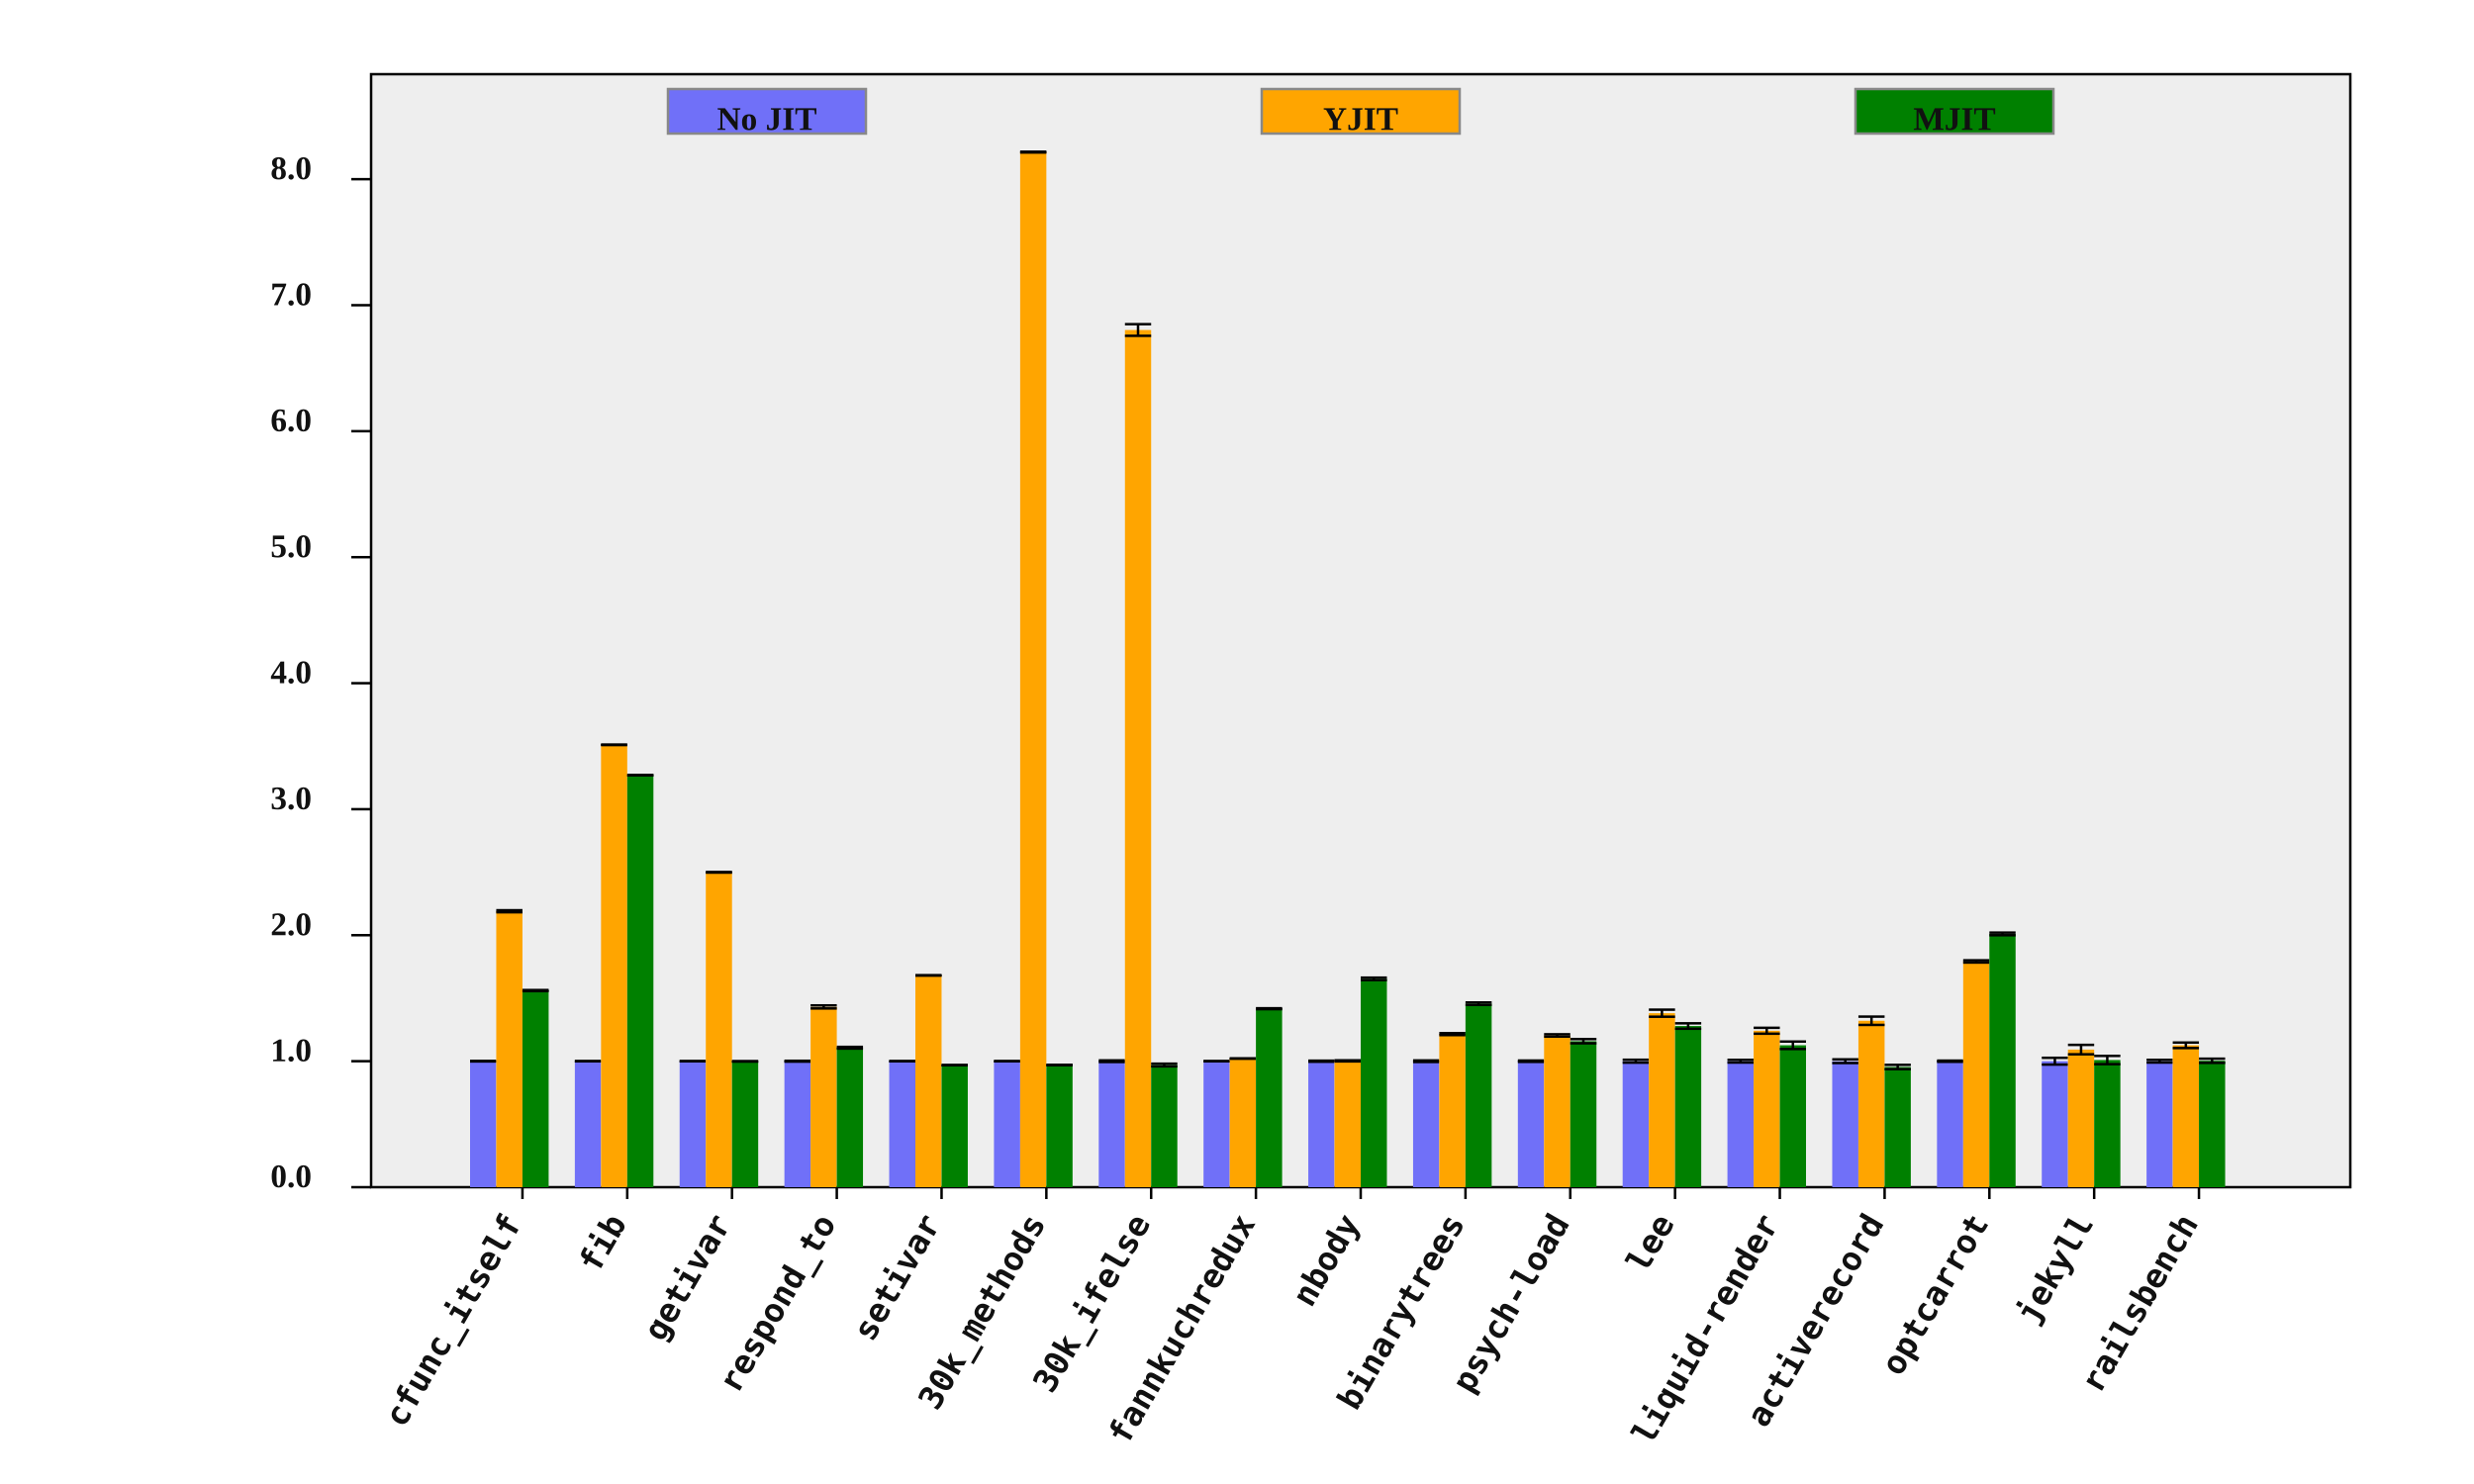
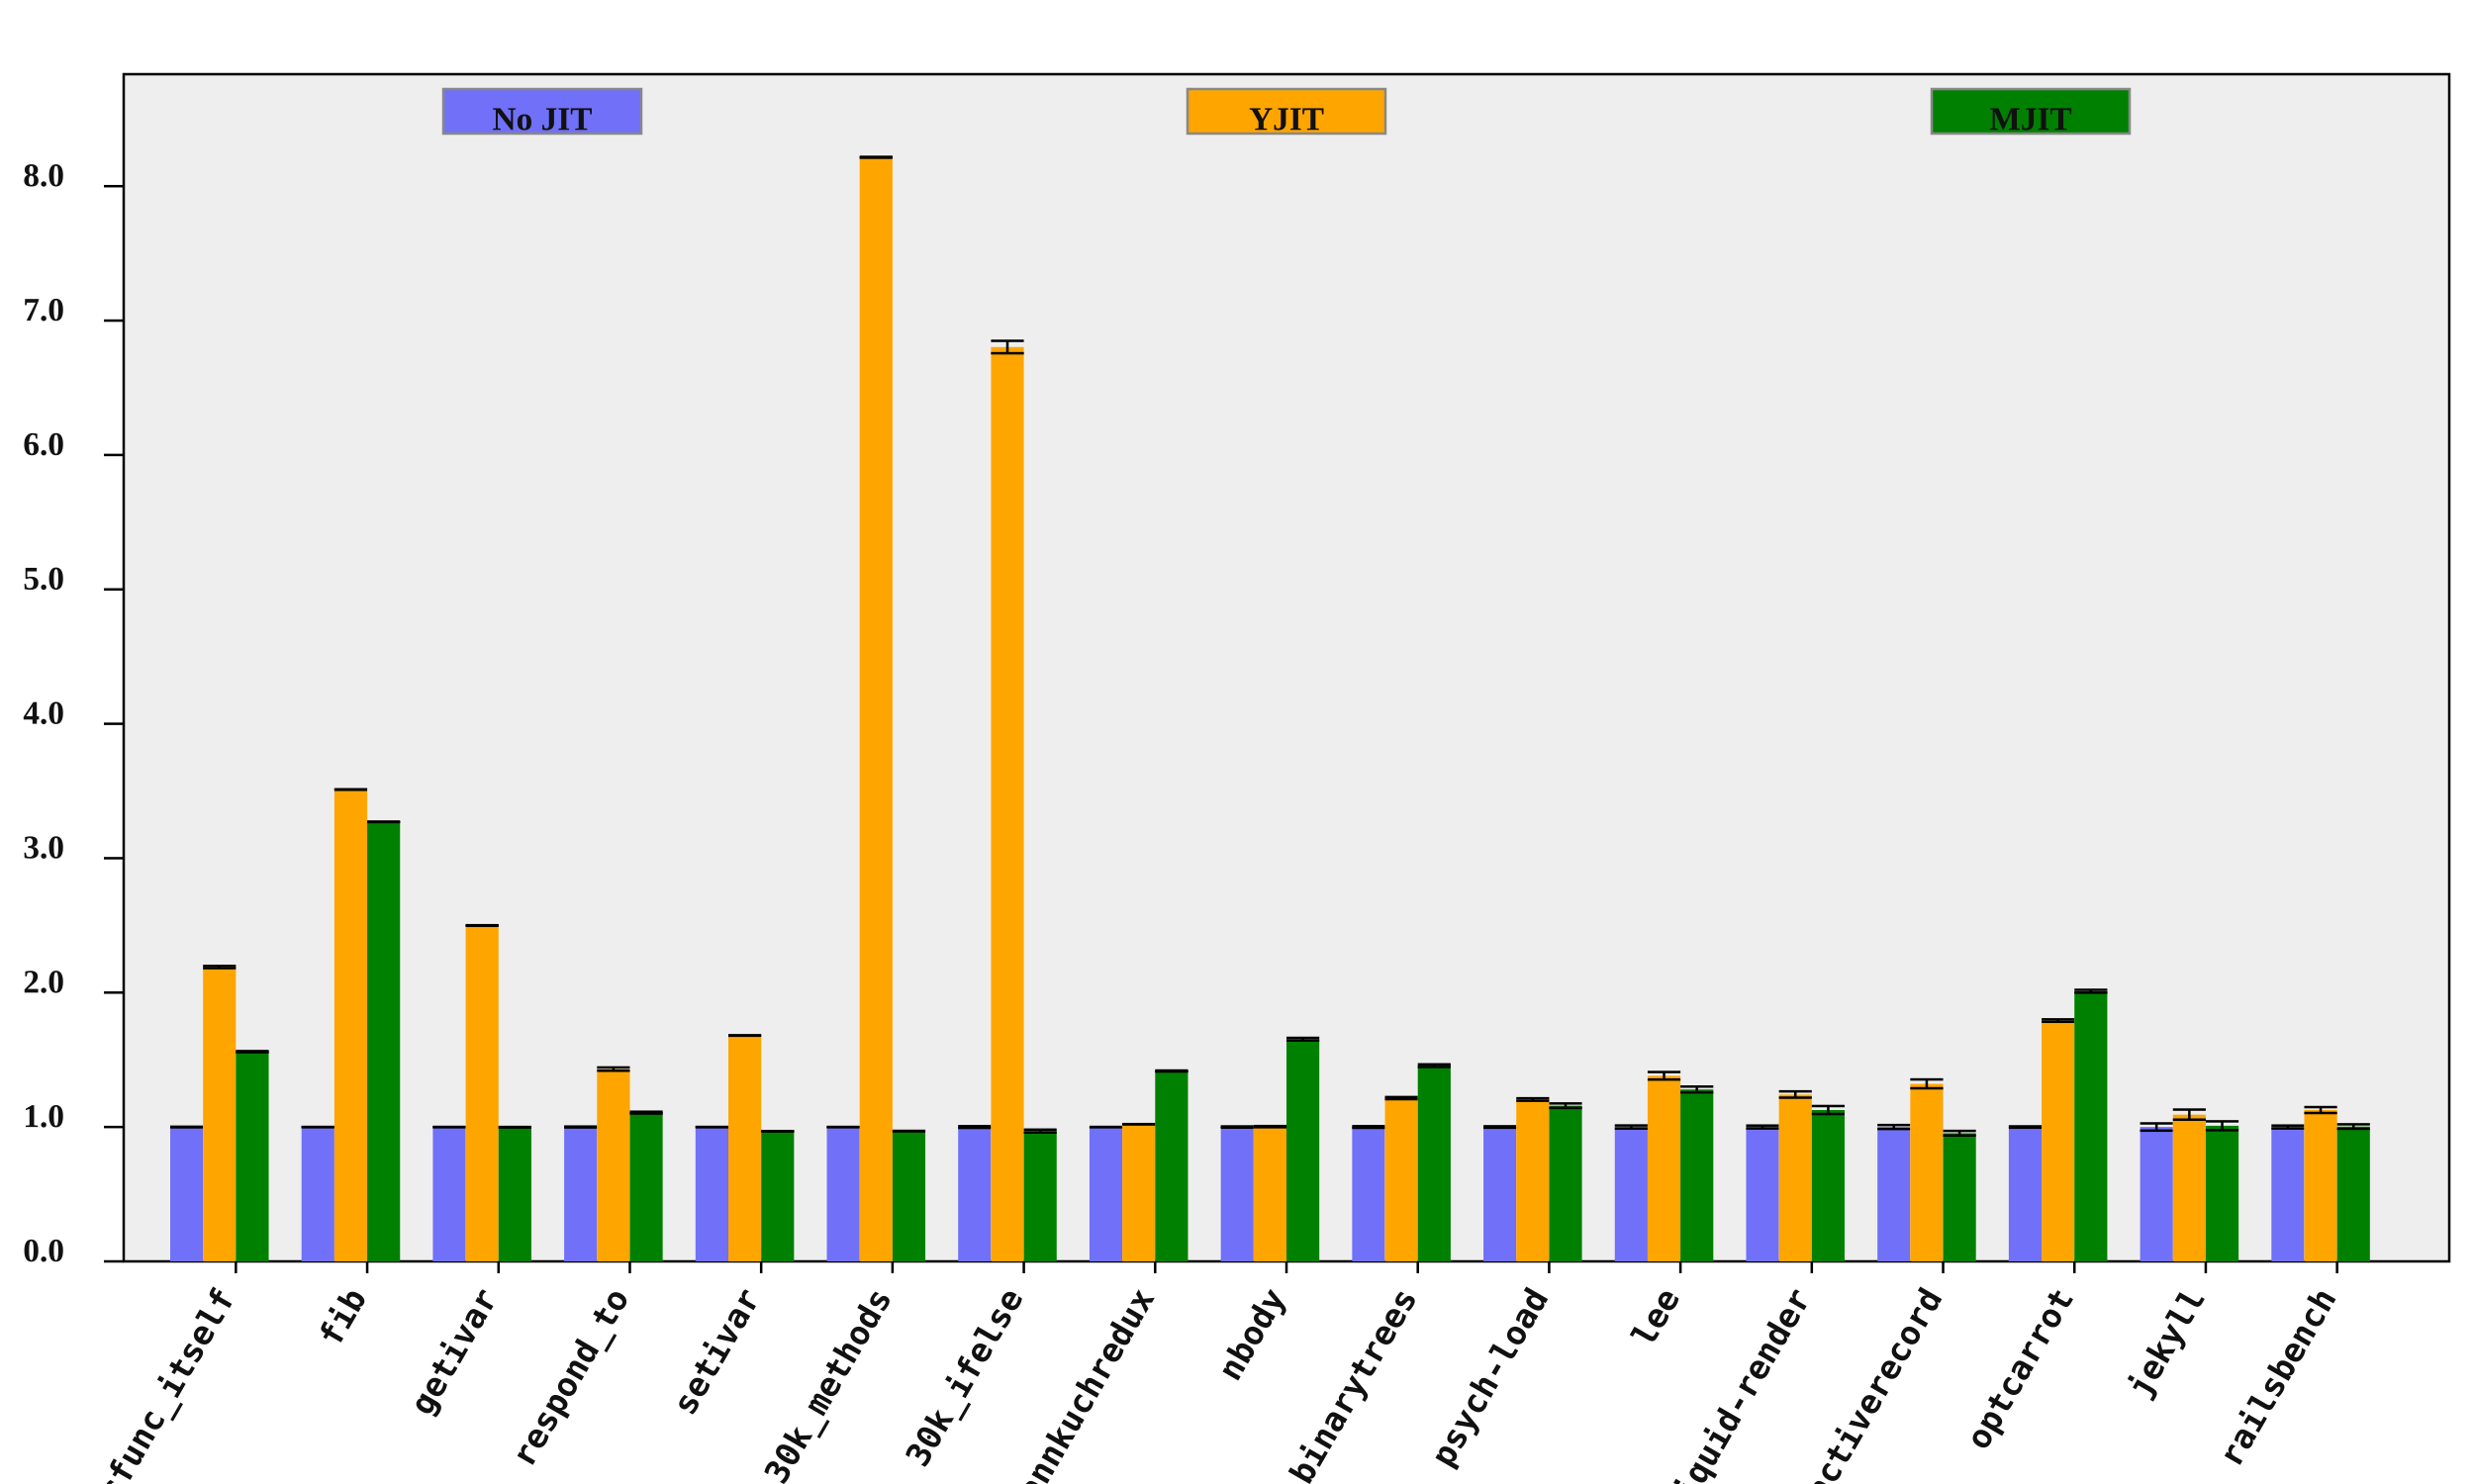
<svg xmlns="http://www.w3.org/2000/svg" viewBox="0 0 1000 600" width="100%" height="100%">
-   <rect x="150.0" y="30.0" width="800" height="450.0" stroke="#000" fill="#EEE" />
-   <line x1="142.0" y1="480.0" x2="150.0" y2="480.0" stroke="#000" />
-   <text x="126.0" y="480.0" text-anchor="end" font-weight="bold" font-size="small" fill="#111">
+   <rect x="50.0" y="30.0" width="940.0" height="480" stroke="#000" fill="#EEE" />
+   <line x1="42.0" y1="510" x2="50.0" y2="510" stroke="#000" />
+   <text x="26" y="510" text-anchor="end" font-weight="bold" font-size="small" fill="#111">
0.0
</text>
-   <line x1="142.0" y1="429.056" x2="150.0" y2="429.056" stroke="#000" />
-   <text x="126.0" y="429.056" text-anchor="end" font-weight="bold" font-size="small" fill="#111">
+   <line x1="42.0" y1="455.66" x2="50.0" y2="455.66" stroke="#000" />
+   <text x="26" y="455.66" text-anchor="end" font-weight="bold" font-size="small" fill="#111">
1.0
</text>
-   <line x1="142.0" y1="378.112" x2="150.0" y2="378.112" stroke="#000" />
-   <text x="126.0" y="378.112" text-anchor="end" font-weight="bold" font-size="small" fill="#111">
+   <line x1="42.0" y1="401.319" x2="50.0" y2="401.319" stroke="#000" />
+   <text x="26" y="401.319" text-anchor="end" font-weight="bold" font-size="small" fill="#111">
2.0
</text>
-   <line x1="142.0" y1="327.168" x2="150.0" y2="327.168" stroke="#000" />
-   <text x="126.0" y="327.168" text-anchor="end" font-weight="bold" font-size="small" fill="#111">
+   <line x1="42.0" y1="346.979" x2="50.0" y2="346.979" stroke="#000" />
+   <text x="26" y="346.979" text-anchor="end" font-weight="bold" font-size="small" fill="#111">
3.0
</text>
-   <line x1="142.0" y1="276.224" x2="150.0" y2="276.224" stroke="#000" />
-   <text x="126.0" y="276.224" text-anchor="end" font-weight="bold" font-size="small" fill="#111">
+   <line x1="42.0" y1="292.639" x2="50.0" y2="292.639" stroke="#000" />
+   <text x="26" y="292.639" text-anchor="end" font-weight="bold" font-size="small" fill="#111">
4.0
</text>
-   <line x1="142.0" y1="225.28" x2="150.0" y2="225.28" stroke="#000" />
-   <text x="126.0" y="225.28" text-anchor="end" font-weight="bold" font-size="small" fill="#111">
+   <line x1="42.0" y1="238.298" x2="50.0" y2="238.298" stroke="#000" />
+   <text x="26" y="238.298" text-anchor="end" font-weight="bold" font-size="small" fill="#111">
5.0
</text>
-   <line x1="142.0" y1="174.336" x2="150.0" y2="174.336" stroke="#000" />
-   <text x="126.0" y="174.336" text-anchor="end" font-weight="bold" font-size="small" fill="#111">
+   <line x1="42.0" y1="183.958" x2="50.0" y2="183.958" stroke="#000" />
+   <text x="26" y="183.958" text-anchor="end" font-weight="bold" font-size="small" fill="#111">
6.0
</text>
-   <line x1="142.0" y1="123.392" x2="150.0" y2="123.392" stroke="#000" />
-   <text x="126.0" y="123.392" text-anchor="end" font-weight="bold" font-size="small" fill="#111">
+   <line x1="42.0" y1="129.618" x2="50.0" y2="129.618" stroke="#000" />
+   <text x="26" y="129.618" text-anchor="end" font-weight="bold" font-size="small" fill="#111">
7.0
</text>
-   <line x1="142.0" y1="72.448" x2="150.0" y2="72.448" stroke="#000" />
-   <text x="126.0" y="72.448" text-anchor="end" font-weight="bold" font-size="small" fill="#111">
+   <line x1="42.0" y1="75.278" x2="50.0" y2="75.278" stroke="#000" />
+   <text x="26" y="75.278" text-anchor="end" font-weight="bold" font-size="small" fill="#111">
8.0
</text>
-   <rect x="270.0" y="36" width="80.0" height="18.0" fill="#7070f8" stroke="#888" />
-   <text x="310.0" y="52.5" font-size="small" text-anchor="middle" font-weight="bold" fill="#111">
+   <rect x="179.2" y="36" width="80.0" height="18.0" fill="#7070f8" stroke="#888" />
+   <text x="219.2" y="52.5" font-size="small" text-anchor="middle" font-weight="bold" fill="#111">
No JIT
</text>
-   <rect x="510.0" y="36" width="80.0" height="18.0" fill="orange" stroke="#888" />
-   <text x="550.0" y="52.5" font-size="small" text-anchor="middle" font-weight="bold" fill="#111">
+   <rect x="480" y="36" width="80.0" height="18.0" fill="orange" stroke="#888" />
+   <text x="520" y="52.5" font-size="small" text-anchor="middle" font-weight="bold" fill="#111">
YJIT
</text>
-   <rect x="750.0" y="36" width="80.0" height="18.0" fill="green" stroke="#888" />
-   <text x="790.0" y="52.5" font-size="small" text-anchor="middle" font-weight="bold" fill="#111">
+   <rect x="780.8" y="36" width="80.0" height="18.0" fill="green" stroke="#888" />
+   <text x="820.8" y="52.5" font-size="small" text-anchor="middle" font-weight="bold" fill="#111">
MJIT
</text>
-   <rect x="190.0" y="429.056" width="10.588" height="50.944" fill="#7070f8" />
-   <line x1="190.0" y1="428.952" x2="200.588" y2="428.952" stroke="#000" />
-   <line x1="190.0" y1="429.16" x2="200.588" y2="429.16" stroke="#000" />
-   <line x1="195.294" y1="428.952" x2="195.294" y2="429.16" stroke="#000" />
-   <rect x="200.588" y="368.43" width="10.588" height="111.57" fill="orange" />
-   <line x1="200.588" y1="368.015" x2="211.176" y2="368.015" stroke="#000" />
-   <line x1="200.588" y1="368.844" x2="211.176" y2="368.844" stroke="#000" />
-   <line x1="205.882" y1="368.015" x2="205.882" y2="368.844" stroke="#000" />
-   <rect x="211.176" y="400.502" width="10.588" height="79.498" fill="green" />
-   <line x1="211.176" y1="400.28" x2="221.765" y2="400.28" stroke="#000" />
-   <line x1="211.176" y1="400.724" x2="221.765" y2="400.724" stroke="#000" />
-   <line x1="216.471" y1="400.28" x2="216.471" y2="400.724" stroke="#000" />
-   <line x1="211.176" y1="480.0" x2="211.176" y2="484.8" stroke="#000" />
-   <text x="211.176" y="494.4" fill="#111" font-size="small" font-family="monospace" font-weight="bold" text-anchor="end" transform="rotate(-60, 211.1765, 494.4)">
+   <rect x="68.8" y="455.66" width="13.271" height="54.34" fill="#7070f8" />
+   <line x1="68.8" y1="455.549" x2="82.071" y2="455.549" stroke="#000" />
+   <line x1="68.8" y1="455.77" x2="82.071" y2="455.77" stroke="#000" />
+   <line x1="75.435" y1="455.549" x2="75.435" y2="455.77" stroke="#000" />
+   <rect x="82.071" y="390.992" width="13.271" height="119.008" fill="orange" />
+   <line x1="82.071" y1="390.55" x2="95.341" y2="390.55" stroke="#000" />
+   <line x1="82.071" y1="391.433" x2="95.341" y2="391.433" stroke="#000" />
+   <line x1="88.706" y1="390.55" x2="88.706" y2="391.433" stroke="#000" />
+   <rect x="95.341" y="425.202" width="13.271" height="84.798" fill="green" />
+   <line x1="95.341" y1="424.965" x2="108.612" y2="424.965" stroke="#000" />
+   <line x1="95.341" y1="425.439" x2="108.612" y2="425.439" stroke="#000" />
+   <line x1="101.976" y1="424.965" x2="101.976" y2="425.439" stroke="#000" />
+   <line x1="95.341" y1="510.0" x2="95.341" y2="514.8" stroke="#000" />
+   <text x="95.341" y="524.4" fill="#111" font-size="small" font-family="monospace" font-weight="bold" text-anchor="end" transform="rotate(-60, 95.34118, 524.4)">
cfunc_itself
</text>
-   <rect x="232.353" y="429.056" width="10.588" height="50.944" fill="#7070f8" />
-   <line x1="232.353" y1="429.034" x2="242.941" y2="429.034" stroke="#000" />
-   <line x1="232.353" y1="429.078" x2="242.941" y2="429.078" stroke="#000" />
-   <line x1="237.647" y1="429.034" x2="237.647" y2="429.078" stroke="#000" />
-   <rect x="242.941" y="301.144" width="10.588" height="178.856" fill="orange" />
-   <line x1="242.941" y1="301.051" x2="253.529" y2="301.051" stroke="#000" />
-   <line x1="242.941" y1="301.237" x2="253.529" y2="301.237" stroke="#000" />
-   <line x1="248.235" y1="301.051" x2="248.235" y2="301.237" stroke="#000" />
-   <rect x="253.529" y="313.394" width="10.588" height="166.606" fill="green" />
-   <line x1="253.529" y1="313.311" x2="264.118" y2="313.311" stroke="#000" />
-   <line x1="253.529" y1="313.476" x2="264.118" y2="313.476" stroke="#000" />
-   <line x1="258.824" y1="313.311" x2="258.824" y2="313.476" stroke="#000" />
-   <line x1="253.529" y1="480.0" x2="253.529" y2="484.8" stroke="#000" />
-   <text x="253.529" y="494.4" fill="#111" font-size="small" font-family="monospace" font-weight="bold" text-anchor="end" transform="rotate(-60, 253.5294, 494.4)">
+   <rect x="121.882" y="455.66" width="13.271" height="54.34" fill="#7070f8" />
+   <line x1="121.882" y1="455.636" x2="135.153" y2="455.636" stroke="#000" />
+   <line x1="121.882" y1="455.683" x2="135.153" y2="455.683" stroke="#000" />
+   <line x1="128.518" y1="455.636" x2="128.518" y2="455.683" stroke="#000" />
+   <rect x="135.153" y="319.22" width="13.271" height="190.78" fill="orange" />
+   <line x1="135.153" y1="319.121" x2="148.424" y2="319.121" stroke="#000" />
+   <line x1="135.153" y1="319.319" x2="148.424" y2="319.319" stroke="#000" />
+   <line x1="141.788" y1="319.121" x2="141.788" y2="319.319" stroke="#000" />
+   <rect x="148.424" y="332.286" width="13.271" height="177.714" fill="green" />
+   <line x1="148.424" y1="332.199" x2="161.694" y2="332.199" stroke="#000" />
+   <line x1="148.424" y1="332.374" x2="161.694" y2="332.374" stroke="#000" />
+   <line x1="155.059" y1="332.199" x2="155.059" y2="332.374" stroke="#000" />
+   <line x1="148.424" y1="510.0" x2="148.424" y2="514.8" stroke="#000" />
+   <text x="148.424" y="524.4" fill="#111" font-size="small" font-family="monospace" font-weight="bold" text-anchor="end" transform="rotate(-60, 148.4235, 524.4)">
fib
</text>
-   <rect x="274.706" y="429.056" width="10.588" height="50.944" fill="#7070f8" />
-   <line x1="274.706" y1="429.023" x2="285.294" y2="429.023" stroke="#000" />
-   <line x1="274.706" y1="429.089" x2="285.294" y2="429.089" stroke="#000" />
-   <line x1="280.0" y1="429.023" x2="280.0" y2="429.089" stroke="#000" />
-   <rect x="285.294" y="352.687" width="10.588" height="127.313" fill="orange" />
-   <line x1="285.294" y1="352.572" x2="295.882" y2="352.572" stroke="#000" />
-   <line x1="285.294" y1="352.802" x2="295.882" y2="352.802" stroke="#000" />
-   <line x1="290.588" y1="352.572" x2="290.588" y2="352.802" stroke="#000" />
-   <rect x="295.882" y="429.125" width="10.588" height="50.875" fill="green" />
-   <line x1="295.882" y1="429.041" x2="306.471" y2="429.041" stroke="#000" />
-   <line x1="295.882" y1="429.208" x2="306.471" y2="429.208" stroke="#000" />
-   <line x1="301.176" y1="429.041" x2="301.176" y2="429.208" stroke="#000" />
-   <line x1="295.882" y1="480.0" x2="295.882" y2="484.8" stroke="#000" />
-   <text x="295.882" y="494.4" fill="#111" font-size="small" font-family="monospace" font-weight="bold" text-anchor="end" transform="rotate(-60, 295.8824, 494.4)">
+   <rect x="174.965" y="455.66" width="13.271" height="54.34" fill="#7070f8" />
+   <line x1="174.965" y1="455.624" x2="188.235" y2="455.624" stroke="#000" />
+   <line x1="174.965" y1="455.695" x2="188.235" y2="455.695" stroke="#000" />
+   <line x1="181.6" y1="455.624" x2="181.6" y2="455.695" stroke="#000" />
+   <rect x="188.235" y="374.2" width="13.271" height="135.8" fill="orange" />
+   <line x1="188.235" y1="374.077" x2="201.506" y2="374.077" stroke="#000" />
+   <line x1="188.235" y1="374.322" x2="201.506" y2="374.322" stroke="#000" />
+   <line x1="194.871" y1="374.077" x2="194.871" y2="374.322" stroke="#000" />
+   <rect x="201.506" y="455.733" width="13.271" height="54.267" fill="green" />
+   <line x1="201.506" y1="455.644" x2="214.776" y2="455.644" stroke="#000" />
+   <line x1="201.506" y1="455.822" x2="214.776" y2="455.822" stroke="#000" />
+   <line x1="208.141" y1="455.644" x2="208.141" y2="455.822" stroke="#000" />
+   <line x1="201.506" y1="510.0" x2="201.506" y2="514.8" stroke="#000" />
+   <text x="201.506" y="524.4" fill="#111" font-size="small" font-family="monospace" font-weight="bold" text-anchor="end" transform="rotate(-60, 201.5059, 524.4)">
getivar
</text>
-   <rect x="317.059" y="429.056" width="10.588" height="50.944" fill="#7070f8" />
-   <line x1="317.059" y1="428.885" x2="327.647" y2="428.885" stroke="#000" />
-   <line x1="317.059" y1="429.227" x2="327.647" y2="429.227" stroke="#000" />
-   <line x1="322.353" y1="428.885" x2="322.353" y2="429.227" stroke="#000" />
-   <rect x="327.647" y="407.107" width="10.588" height="72.893" fill="orange" />
-   <line x1="327.647" y1="406.487" x2="338.235" y2="406.487" stroke="#000" />
-   <line x1="327.647" y1="407.726" x2="338.235" y2="407.726" stroke="#000" />
-   <line x1="332.941" y1="406.487" x2="332.941" y2="407.726" stroke="#000" />
-   <rect x="338.235" y="423.613" width="10.588" height="56.387" fill="green" />
-   <line x1="338.235" y1="423.265" x2="348.824" y2="423.265" stroke="#000" />
-   <line x1="338.235" y1="423.96" x2="348.824" y2="423.96" stroke="#000" />
-   <line x1="343.529" y1="423.265" x2="343.529" y2="423.96" stroke="#000" />
-   <line x1="338.235" y1="480.0" x2="338.235" y2="484.8" stroke="#000" />
-   <text x="338.235" y="494.4" fill="#111" font-size="small" font-family="monospace" font-weight="bold" text-anchor="end" transform="rotate(-60, 338.2353, 494.4)">
+   <rect x="228.047" y="455.66" width="13.271" height="54.34" fill="#7070f8" />
+   <line x1="228.047" y1="455.478" x2="241.318" y2="455.478" stroke="#000" />
+   <line x1="228.047" y1="455.842" x2="241.318" y2="455.842" stroke="#000" />
+   <line x1="234.682" y1="455.478" x2="234.682" y2="455.842" stroke="#000" />
+   <rect x="241.318" y="432.247" width="13.271" height="77.753" fill="orange" />
+   <line x1="241.318" y1="431.587" x2="254.588" y2="431.587" stroke="#000" />
+   <line x1="241.318" y1="432.908" x2="254.588" y2="432.908" stroke="#000" />
+   <line x1="247.953" y1="431.587" x2="247.953" y2="432.908" stroke="#000" />
+   <rect x="254.588" y="449.853" width="13.271" height="60.147" fill="green" />
+   <line x1="254.588" y1="449.483" x2="267.859" y2="449.483" stroke="#000" />
+   <line x1="254.588" y1="450.224" x2="267.859" y2="450.224" stroke="#000" />
+   <line x1="261.224" y1="449.483" x2="261.224" y2="450.224" stroke="#000" />
+   <line x1="254.588" y1="510.0" x2="254.588" y2="514.8" stroke="#000" />
+   <text x="254.588" y="524.4" fill="#111" font-size="small" font-family="monospace" font-weight="bold" text-anchor="end" transform="rotate(-60, 254.5882, 524.4)">
respond_to
</text>
-   <rect x="359.412" y="429.056" width="10.588" height="50.944" fill="#7070f8" />
-   <line x1="359.412" y1="429.024" x2="370" y2="429.024" stroke="#000" />
-   <line x1="359.412" y1="429.088" x2="370" y2="429.088" stroke="#000" />
-   <line x1="364.706" y1="429.024" x2="364.706" y2="429.088" stroke="#000" />
-   <rect x="370" y="394.373" width="10.588" height="85.627" fill="orange" />
-   <line x1="370" y1="394.294" x2="380.588" y2="394.294" stroke="#000" />
-   <line x1="370" y1="394.452" x2="380.588" y2="394.452" stroke="#000" />
-   <line x1="375.294" y1="394.294" x2="375.294" y2="394.452" stroke="#000" />
-   <rect x="380.588" y="430.653" width="10.588" height="49.347" fill="green" />
-   <line x1="380.588" y1="430.603" x2="391.176" y2="430.603" stroke="#000" />
-   <line x1="380.588" y1="430.702" x2="391.176" y2="430.702" stroke="#000" />
-   <line x1="385.882" y1="430.603" x2="385.882" y2="430.702" stroke="#000" />
-   <line x1="380.588" y1="480.0" x2="380.588" y2="484.8" stroke="#000" />
-   <text x="380.588" y="494.4" fill="#111" font-size="small" font-family="monospace" font-weight="bold" text-anchor="end" transform="rotate(-60, 380.5882, 494.4)">
+   <rect x="281.129" y="455.66" width="13.271" height="54.34" fill="#7070f8" />
+   <line x1="281.129" y1="455.626" x2="294.4" y2="455.626" stroke="#000" />
+   <line x1="281.129" y1="455.693" x2="294.4" y2="455.693" stroke="#000" />
+   <line x1="287.765" y1="455.626" x2="287.765" y2="455.693" stroke="#000" />
+   <rect x="294.4" y="418.665" width="13.271" height="91.335" fill="orange" />
+   <line x1="294.4" y1="418.58" x2="307.671" y2="418.58" stroke="#000" />
+   <line x1="294.4" y1="418.749" x2="307.671" y2="418.749" stroke="#000" />
+   <line x1="301.035" y1="418.58" x2="301.035" y2="418.749" stroke="#000" />
+   <rect x="307.671" y="457.363" width="13.271" height="52.637" fill="green" />
+   <line x1="307.671" y1="457.31" x2="320.941" y2="457.31" stroke="#000" />
+   <line x1="307.671" y1="457.416" x2="320.941" y2="457.416" stroke="#000" />
+   <line x1="314.306" y1="457.31" x2="314.306" y2="457.416" stroke="#000" />
+   <line x1="307.671" y1="510.0" x2="307.671" y2="514.8" stroke="#000" />
+   <text x="307.671" y="524.4" fill="#111" font-size="small" font-family="monospace" font-weight="bold" text-anchor="end" transform="rotate(-60, 307.6706, 524.4)">
setivar
</text>
-   <rect x="401.765" y="429.056" width="10.588" height="50.944" fill="#7070f8" />
-   <line x1="401.765" y1="429.044" x2="412.353" y2="429.044" stroke="#000" />
-   <line x1="401.765" y1="429.068" x2="412.353" y2="429.068" stroke="#000" />
-   <line x1="407.059" y1="429.044" x2="407.059" y2="429.068" stroke="#000" />
-   <rect x="412.353" y="61.5" width="10.588" height="418.5" fill="orange" />
-   <line x1="412.353" y1="61.336" x2="422.941" y2="61.336" stroke="#000" />
-   <line x1="412.353" y1="61.664" x2="422.941" y2="61.664" stroke="#000" />
-   <line x1="417.647" y1="61.336" x2="417.647" y2="61.664" stroke="#000" />
-   <rect x="422.941" y="430.593" width="10.588" height="49.407" fill="green" />
-   <line x1="422.941" y1="430.519" x2="433.529" y2="430.519" stroke="#000" />
-   <line x1="422.941" y1="430.668" x2="433.529" y2="430.668" stroke="#000" />
-   <line x1="428.235" y1="430.519" x2="428.235" y2="430.668" stroke="#000" />
-   <line x1="422.941" y1="480.0" x2="422.941" y2="484.8" stroke="#000" />
-   <text x="422.941" y="494.4" fill="#111" font-size="small" font-family="monospace" font-weight="bold" text-anchor="end" transform="rotate(-60, 422.9412, 494.4)">
+   <rect x="334.212" y="455.66" width="13.271" height="54.34" fill="#7070f8" />
+   <line x1="334.212" y1="455.647" x2="347.482" y2="455.647" stroke="#000" />
+   <line x1="334.212" y1="455.673" x2="347.482" y2="455.673" stroke="#000" />
+   <line x1="340.847" y1="455.647" x2="340.847" y2="455.673" stroke="#000" />
+   <rect x="347.482" y="63.6" width="13.271" height="446.4" fill="orange" />
+   <line x1="347.482" y1="63.425" x2="360.753" y2="63.425" stroke="#000" />
+   <line x1="347.482" y1="63.775" x2="360.753" y2="63.775" stroke="#000" />
+   <line x1="354.118" y1="63.425" x2="354.118" y2="63.775" stroke="#000" />
+   <rect x="360.753" y="457.3" width="13.271" height="52.7" fill="green" />
+   <line x1="360.753" y1="457.22" x2="374.024" y2="457.22" stroke="#000" />
+   <line x1="360.753" y1="457.379" x2="374.024" y2="457.379" stroke="#000" />
+   <line x1="367.388" y1="457.22" x2="367.388" y2="457.379" stroke="#000" />
+   <line x1="360.753" y1="510.0" x2="360.753" y2="514.8" stroke="#000" />
+   <text x="360.753" y="524.4" fill="#111" font-size="small" font-family="monospace" font-weight="bold" text-anchor="end" transform="rotate(-60, 360.7529, 524.4)">
30k_methods
</text>
-   <rect x="444.118" y="429.056" width="10.588" height="50.944" fill="#7070f8" />
-   <line x1="444.118" y1="428.726" x2="454.706" y2="428.726" stroke="#000" />
-   <line x1="444.118" y1="429.386" x2="454.706" y2="429.386" stroke="#000" />
-   <line x1="449.412" y1="428.726" x2="449.412" y2="429.386" stroke="#000" />
-   <rect x="454.706" y="133.422" width="10.588" height="346.578" fill="orange" />
-   <line x1="454.706" y1="131.07" x2="465.294" y2="131.07" stroke="#000" />
-   <line x1="454.706" y1="135.775" x2="465.294" y2="135.775" stroke="#000" />
-   <line x1="460" y1="131.07" x2="460" y2="135.775" stroke="#000" />
-   <rect x="465.294" y="430.596" width="10.588" height="49.404" fill="green" />
-   <line x1="465.294" y1="430.051" x2="475.882" y2="430.051" stroke="#000" />
-   <line x1="465.294" y1="431.141" x2="475.882" y2="431.141" stroke="#000" />
-   <line x1="470.588" y1="430.051" x2="470.588" y2="431.141" stroke="#000" />
-   <line x1="465.294" y1="480.0" x2="465.294" y2="484.8" stroke="#000" />
-   <text x="465.294" y="494.4" fill="#111" font-size="small" font-family="monospace" font-weight="bold" text-anchor="end" transform="rotate(-60, 465.2941, 494.4)">
+   <rect x="387.294" y="455.66" width="13.271" height="54.34" fill="#7070f8" />
+   <line x1="387.294" y1="455.308" x2="400.565" y2="455.308" stroke="#000" />
+   <line x1="387.294" y1="456.012" x2="400.565" y2="456.012" stroke="#000" />
+   <line x1="393.929" y1="455.308" x2="393.929" y2="456.012" stroke="#000" />
+   <rect x="400.565" y="140.317" width="13.271" height="369.683" fill="orange" />
+   <line x1="400.565" y1="137.808" x2="413.835" y2="137.808" stroke="#000" />
+   <line x1="400.565" y1="142.827" x2="413.835" y2="142.827" stroke="#000" />
+   <line x1="407.2" y1="137.808" x2="407.2" y2="142.827" stroke="#000" />
+   <rect x="413.835" y="457.303" width="13.271" height="52.697" fill="green" />
+   <line x1="413.835" y1="456.721" x2="427.106" y2="456.721" stroke="#000" />
+   <line x1="413.835" y1="457.884" x2="427.106" y2="457.884" stroke="#000" />
+   <line x1="420.471" y1="456.721" x2="420.471" y2="457.884" stroke="#000" />
+   <line x1="413.835" y1="510.0" x2="413.835" y2="514.8" stroke="#000" />
+   <text x="413.835" y="524.4" fill="#111" font-size="small" font-family="monospace" font-weight="bold" text-anchor="end" transform="rotate(-60, 413.8353, 524.4)">
30k_ifelse
</text>
-   <rect x="486.471" y="429.056" width="10.588" height="50.944" fill="#7070f8" />
-   <line x1="486.471" y1="429.028" x2="497.059" y2="429.028" stroke="#000" />
-   <line x1="486.471" y1="429.084" x2="497.059" y2="429.084" stroke="#000" />
-   <line x1="491.765" y1="429.028" x2="491.765" y2="429.084" stroke="#000" />
-   <rect x="497.059" y="427.984" width="10.588" height="52.016" fill="orange" />
-   <line x1="497.059" y1="427.951" x2="507.647" y2="427.951" stroke="#000" />
-   <line x1="497.059" y1="428.018" x2="507.647" y2="428.018" stroke="#000" />
-   <line x1="502.353" y1="427.951" x2="502.353" y2="428.018" stroke="#000" />
-   <rect x="507.647" y="407.835" width="10.588" height="72.165" fill="green" />
-   <line x1="507.647" y1="407.645" x2="518.235" y2="407.645" stroke="#000" />
-   <line x1="507.647" y1="408.024" x2="518.235" y2="408.024" stroke="#000" />
-   <line x1="512.941" y1="407.645" x2="512.941" y2="408.024" stroke="#000" />
-   <line x1="507.647" y1="480.0" x2="507.647" y2="484.8" stroke="#000" />
-   <text x="507.647" y="494.4" fill="#111" font-size="small" font-family="monospace" font-weight="bold" text-anchor="end" transform="rotate(-60, 507.6471, 494.4)">
+   <rect x="440.376" y="455.66" width="13.271" height="54.34" fill="#7070f8" />
+   <line x1="440.376" y1="455.63" x2="453.647" y2="455.63" stroke="#000" />
+   <line x1="440.376" y1="455.689" x2="453.647" y2="455.689" stroke="#000" />
+   <line x1="447.012" y1="455.63" x2="447.012" y2="455.689" stroke="#000" />
+   <rect x="453.647" y="454.517" width="13.271" height="55.483" fill="orange" />
+   <line x1="453.647" y1="454.481" x2="466.918" y2="454.481" stroke="#000" />
+   <line x1="453.647" y1="454.553" x2="466.918" y2="454.553" stroke="#000" />
+   <line x1="460.282" y1="454.481" x2="460.282" y2="454.553" stroke="#000" />
+   <rect x="466.918" y="433.024" width="13.271" height="76.976" fill="green" />
+   <line x1="466.918" y1="432.821" x2="480.188" y2="432.821" stroke="#000" />
+   <line x1="466.918" y1="433.226" x2="480.188" y2="433.226" stroke="#000" />
+   <line x1="473.553" y1="432.821" x2="473.553" y2="433.226" stroke="#000" />
+   <line x1="466.918" y1="510.0" x2="466.918" y2="514.8" stroke="#000" />
+   <text x="466.918" y="524.4" fill="#111" font-size="small" font-family="monospace" font-weight="bold" text-anchor="end" transform="rotate(-60, 466.9176, 524.4)">
fannkuchredux
</text>
-   <rect x="528.824" y="429.056" width="10.588" height="50.944" fill="#7070f8" />
-   <line x1="528.824" y1="428.834" x2="539.412" y2="428.834" stroke="#000" />
-   <line x1="528.824" y1="429.278" x2="539.412" y2="429.278" stroke="#000" />
-   <line x1="534.118" y1="428.834" x2="534.118" y2="429.278" stroke="#000" />
-   <rect x="539.412" y="428.923" width="10.588" height="51.077" fill="orange" />
-   <line x1="539.412" y1="428.699" x2="550.0" y2="428.699" stroke="#000" />
-   <line x1="539.412" y1="429.148" x2="550.0" y2="429.148" stroke="#000" />
-   <line x1="544.706" y1="428.699" x2="544.706" y2="429.148" stroke="#000" />
-   <rect x="550" y="395.768" width="10.588" height="84.232" fill="green" />
-   <line x1="550" y1="395.266" x2="560.588" y2="395.266" stroke="#000" />
-   <line x1="550" y1="396.271" x2="560.588" y2="396.271" stroke="#000" />
-   <line x1="555.294" y1="395.266" x2="555.294" y2="396.271" stroke="#000" />
-   <line x1="550" y1="480.0" x2="550" y2="484.8" stroke="#000" />
-   <text x="550" y="494.4" fill="#111" font-size="small" font-family="monospace" font-weight="bold" text-anchor="end" transform="rotate(-60, 550, 494.4)">
+   <rect x="493.459" y="455.66" width="13.271" height="54.34" fill="#7070f8" />
+   <line x1="493.459" y1="455.422" x2="506.729" y2="455.422" stroke="#000" />
+   <line x1="493.459" y1="455.897" x2="506.729" y2="455.897" stroke="#000" />
+   <line x1="500.094" y1="455.422" x2="500.094" y2="455.897" stroke="#000" />
+   <rect x="506.729" y="455.518" width="13.271" height="54.482" fill="orange" />
+   <line x1="506.729" y1="455.279" x2="520.0" y2="455.279" stroke="#000" />
+   <line x1="506.729" y1="455.758" x2="520.0" y2="455.758" stroke="#000" />
+   <line x1="513.365" y1="455.279" x2="513.365" y2="455.758" stroke="#000" />
+   <rect x="520" y="420.153" width="13.271" height="89.847" fill="green" />
+   <line x1="520" y1="419.617" x2="533.271" y2="419.617" stroke="#000" />
+   <line x1="520" y1="420.689" x2="533.271" y2="420.689" stroke="#000" />
+   <line x1="526.635" y1="419.617" x2="526.635" y2="420.689" stroke="#000" />
+   <line x1="520" y1="510.0" x2="520" y2="514.8" stroke="#000" />
+   <text x="520" y="524.4" fill="#111" font-size="small" font-family="monospace" font-weight="bold" text-anchor="end" transform="rotate(-60, 520, 524.4)">
nbody
</text>
-   <rect x="571.176" y="429.056" width="10.588" height="50.944" fill="#7070f8" />
-   <line x1="571.176" y1="428.74" x2="581.765" y2="428.74" stroke="#000" />
-   <line x1="571.176" y1="429.372" x2="581.765" y2="429.372" stroke="#000" />
-   <line x1="576.471" y1="428.74" x2="576.471" y2="429.372" stroke="#000" />
-   <rect x="581.765" y="418.107" width="10.588" height="61.893" fill="orange" />
-   <line x1="581.765" y1="417.706" x2="592.353" y2="417.706" stroke="#000" />
-   <line x1="581.765" y1="418.508" x2="592.353" y2="418.508" stroke="#000" />
-   <line x1="587.059" y1="417.706" x2="587.059" y2="418.508" stroke="#000" />
-   <rect x="592.353" y="405.802" width="10.588" height="74.198" fill="green" />
-   <line x1="592.353" y1="405.307" x2="602.941" y2="405.307" stroke="#000" />
-   <line x1="592.353" y1="406.297" x2="602.941" y2="406.297" stroke="#000" />
-   <line x1="597.647" y1="405.307" x2="597.647" y2="406.297" stroke="#000" />
-   <line x1="592.353" y1="480.0" x2="592.353" y2="484.8" stroke="#000" />
-   <text x="592.353" y="494.4" fill="#111" font-size="small" font-family="monospace" font-weight="bold" text-anchor="end" transform="rotate(-60, 592.3529, 494.4)">
+   <rect x="546.541" y="455.66" width="13.271" height="54.34" fill="#7070f8" />
+   <line x1="546.541" y1="455.322" x2="559.812" y2="455.322" stroke="#000" />
+   <line x1="546.541" y1="455.997" x2="559.812" y2="455.997" stroke="#000" />
+   <line x1="553.176" y1="455.322" x2="553.176" y2="455.997" stroke="#000" />
+   <rect x="559.812" y="443.981" width="13.271" height="66.019" fill="orange" />
+   <line x1="559.812" y1="443.553" x2="573.082" y2="443.553" stroke="#000" />
+   <line x1="559.812" y1="444.408" x2="573.082" y2="444.408" stroke="#000" />
+   <line x1="566.447" y1="443.553" x2="566.447" y2="444.408" stroke="#000" />
+   <rect x="573.082" y="430.855" width="13.271" height="79.145" fill="green" />
+   <line x1="573.082" y1="430.327" x2="586.353" y2="430.327" stroke="#000" />
+   <line x1="573.082" y1="431.383" x2="586.353" y2="431.383" stroke="#000" />
+   <line x1="579.718" y1="430.327" x2="579.718" y2="431.383" stroke="#000" />
+   <line x1="573.082" y1="510.0" x2="573.082" y2="514.8" stroke="#000" />
+   <text x="573.082" y="524.4" fill="#111" font-size="small" font-family="monospace" font-weight="bold" text-anchor="end" transform="rotate(-60, 573.0824, 524.4)">
binarytrees
</text>
-   <rect x="613.529" y="429.056" width="10.588" height="50.944" fill="#7070f8" />
-   <line x1="613.529" y1="428.782" x2="624.118" y2="428.782" stroke="#000" />
-   <line x1="613.529" y1="429.329" x2="624.118" y2="429.329" stroke="#000" />
-   <line x1="618.824" y1="428.782" x2="618.824" y2="429.329" stroke="#000" />
-   <rect x="624.118" y="418.64" width="10.588" height="61.36" fill="orange" />
-   <line x1="624.118" y1="418.171" x2="634.706" y2="418.171" stroke="#000" />
-   <line x1="624.118" y1="419.108" x2="634.706" y2="419.108" stroke="#000" />
-   <line x1="629.412" y1="418.171" x2="629.412" y2="419.108" stroke="#000" />
-   <rect x="634.706" y="420.976" width="10.588" height="59.024" fill="green" />
-   <line x1="634.706" y1="420.128" x2="645.294" y2="420.128" stroke="#000" />
-   <line x1="634.706" y1="421.823" x2="645.294" y2="421.823" stroke="#000" />
-   <line x1="640" y1="420.128" x2="640" y2="421.823" stroke="#000" />
-   <line x1="634.706" y1="480.0" x2="634.706" y2="484.8" stroke="#000" />
-   <text x="634.706" y="494.4" fill="#111" font-size="small" font-family="monospace" font-weight="bold" text-anchor="end" transform="rotate(-60, 634.7059, 494.4)">
+   <rect x="599.624" y="455.66" width="13.271" height="54.34" fill="#7070f8" />
+   <line x1="599.624" y1="455.368" x2="612.894" y2="455.368" stroke="#000" />
+   <line x1="599.624" y1="455.951" x2="612.894" y2="455.951" stroke="#000" />
+   <line x1="606.259" y1="455.368" x2="606.259" y2="455.951" stroke="#000" />
+   <rect x="612.894" y="444.549" width="13.271" height="65.451" fill="orange" />
+   <line x1="612.894" y1="444.049" x2="626.165" y2="444.049" stroke="#000" />
+   <line x1="612.894" y1="445.049" x2="626.165" y2="445.049" stroke="#000" />
+   <line x1="619.529" y1="444.049" x2="619.529" y2="445.049" stroke="#000" />
+   <rect x="626.165" y="447.041" width="13.271" height="62.959" fill="green" />
+   <line x1="626.165" y1="446.137" x2="639.435" y2="446.137" stroke="#000" />
+   <line x1="626.165" y1="447.945" x2="639.435" y2="447.945" stroke="#000" />
+   <line x1="632.8" y1="446.137" x2="632.8" y2="447.945" stroke="#000" />
+   <line x1="626.165" y1="510.0" x2="626.165" y2="514.8" stroke="#000" />
+   <text x="626.165" y="524.4" fill="#111" font-size="small" font-family="monospace" font-weight="bold" text-anchor="end" transform="rotate(-60, 626.1647, 524.4)">
psych-load
</text>
-   <rect x="655.882" y="429.056" width="10.588" height="50.944" fill="#7070f8" />
-   <line x1="655.882" y1="428.472" x2="666.471" y2="428.472" stroke="#000" />
-   <line x1="655.882" y1="429.64" x2="666.471" y2="429.64" stroke="#000" />
-   <line x1="661.176" y1="428.472" x2="661.176" y2="429.64" stroke="#000" />
-   <rect x="666.471" y="409.649" width="10.588" height="70.351" fill="orange" />
-   <line x1="666.471" y1="408.221" x2="677.059" y2="408.221" stroke="#000" />
-   <line x1="666.471" y1="411.077" x2="677.059" y2="411.077" stroke="#000" />
-   <line x1="671.765" y1="408.221" x2="671.765" y2="411.077" stroke="#000" />
-   <rect x="677.059" y="414.834" width="10.588" height="65.166" fill="green" />
-   <line x1="677.059" y1="413.737" x2="687.647" y2="413.737" stroke="#000" />
-   <line x1="677.059" y1="415.931" x2="687.647" y2="415.931" stroke="#000" />
-   <line x1="682.353" y1="413.737" x2="682.353" y2="415.931" stroke="#000" />
-   <line x1="677.059" y1="480.0" x2="677.059" y2="484.8" stroke="#000" />
-   <text x="677.059" y="494.4" fill="#111" font-size="small" font-family="monospace" font-weight="bold" text-anchor="end" transform="rotate(-60, 677.0588, 494.4)">
+   <rect x="652.706" y="455.66" width="13.271" height="54.34" fill="#7070f8" />
+   <line x1="652.706" y1="455.037" x2="665.976" y2="455.037" stroke="#000" />
+   <line x1="652.706" y1="456.282" x2="665.976" y2="456.282" stroke="#000" />
+   <line x1="659.341" y1="455.037" x2="659.341" y2="456.282" stroke="#000" />
+   <rect x="665.976" y="434.959" width="13.271" height="75.041" fill="orange" />
+   <line x1="665.976" y1="433.435" x2="679.247" y2="433.435" stroke="#000" />
+   <line x1="665.976" y1="436.482" x2="679.247" y2="436.482" stroke="#000" />
+   <line x1="672.612" y1="433.435" x2="672.612" y2="436.482" stroke="#000" />
+   <rect x="679.247" y="440.489" width="13.271" height="69.511" fill="green" />
+   <line x1="679.247" y1="439.319" x2="692.518" y2="439.319" stroke="#000" />
+   <line x1="679.247" y1="441.66" x2="692.518" y2="441.66" stroke="#000" />
+   <line x1="685.882" y1="439.319" x2="685.882" y2="441.66" stroke="#000" />
+   <line x1="679.247" y1="510.0" x2="679.247" y2="514.8" stroke="#000" />
+   <text x="679.247" y="524.4" fill="#111" font-size="small" font-family="monospace" font-weight="bold" text-anchor="end" transform="rotate(-60, 679.2471, 524.4)">
lee
</text>
-   <rect x="698.235" y="429.056" width="10.588" height="50.944" fill="#7070f8" />
-   <line x1="698.235" y1="428.511" x2="708.824" y2="428.511" stroke="#000" />
-   <line x1="698.235" y1="429.601" x2="708.824" y2="429.601" stroke="#000" />
-   <line x1="703.529" y1="428.511" x2="703.529" y2="429.601" stroke="#000" />
-   <rect x="708.824" y="416.744" width="10.588" height="63.256" fill="orange" />
-   <line x1="708.824" y1="415.551" x2="719.412" y2="415.551" stroke="#000" />
-   <line x1="708.824" y1="417.938" x2="719.412" y2="417.938" stroke="#000" />
-   <line x1="714.118" y1="415.551" x2="714.118" y2="417.938" stroke="#000" />
-   <rect x="719.412" y="422.623" width="10.588" height="57.377" fill="green" />
-   <line x1="719.412" y1="421.114" x2="730.0" y2="421.114" stroke="#000" />
-   <line x1="719.412" y1="424.132" x2="730.0" y2="424.132" stroke="#000" />
-   <line x1="724.706" y1="421.114" x2="724.706" y2="424.132" stroke="#000" />
-   <line x1="719.412" y1="480.0" x2="719.412" y2="484.8" stroke="#000" />
-   <text x="719.412" y="494.4" fill="#111" font-size="small" font-family="monospace" font-weight="bold" text-anchor="end" transform="rotate(-60, 719.4118, 494.4)">
+   <rect x="705.788" y="455.66" width="13.271" height="54.34" fill="#7070f8" />
+   <line x1="705.788" y1="455.079" x2="719.059" y2="455.079" stroke="#000" />
+   <line x1="705.788" y1="456.241" x2="719.059" y2="456.241" stroke="#000" />
+   <line x1="712.424" y1="455.079" x2="712.424" y2="456.241" stroke="#000" />
+   <rect x="719.059" y="442.527" width="13.271" height="67.473" fill="orange" />
+   <line x1="719.059" y1="441.255" x2="732.329" y2="441.255" stroke="#000" />
+   <line x1="719.059" y1="443.8" x2="732.329" y2="443.8" stroke="#000" />
+   <line x1="725.694" y1="441.255" x2="725.694" y2="443.8" stroke="#000" />
+   <rect x="732.329" y="448.798" width="13.271" height="61.202" fill="green" />
+   <line x1="732.329" y1="447.188" x2="745.6" y2="447.188" stroke="#000" />
+   <line x1="732.329" y1="450.407" x2="745.6" y2="450.407" stroke="#000" />
+   <line x1="738.965" y1="447.188" x2="738.965" y2="450.407" stroke="#000" />
+   <line x1="732.329" y1="510.0" x2="732.329" y2="514.8" stroke="#000" />
+   <text x="732.329" y="524.4" fill="#111" font-size="small" font-family="monospace" font-weight="bold" text-anchor="end" transform="rotate(-60, 732.3294, 524.4)">
liquid-render
</text>
-   <rect x="740.588" y="429.056" width="10.588" height="50.944" fill="#7070f8" />
-   <line x1="740.588" y1="428.311" x2="751.176" y2="428.311" stroke="#000" />
-   <line x1="740.588" y1="429.801" x2="751.176" y2="429.801" stroke="#000" />
-   <line x1="745.882" y1="428.311" x2="745.882" y2="429.801" stroke="#000" />
-   <rect x="751.176" y="412.706" width="10.588" height="67.294" fill="orange" />
-   <line x1="751.176" y1="411.027" x2="761.765" y2="411.027" stroke="#000" />
-   <line x1="751.176" y1="414.384" x2="761.765" y2="414.384" stroke="#000" />
-   <line x1="756.471" y1="411.027" x2="756.471" y2="414.384" stroke="#000" />
-   <rect x="761.765" y="431.408" width="10.588" height="48.592" fill="green" />
-   <line x1="761.765" y1="430.535" x2="772.353" y2="430.535" stroke="#000" />
-   <line x1="761.765" y1="432.281" x2="772.353" y2="432.281" stroke="#000" />
-   <line x1="767.059" y1="430.535" x2="767.059" y2="432.281" stroke="#000" />
-   <line x1="761.765" y1="480.0" x2="761.765" y2="484.8" stroke="#000" />
-   <text x="761.765" y="494.4" fill="#111" font-size="small" font-family="monospace" font-weight="bold" text-anchor="end" transform="rotate(-60, 761.7647, 494.4)">
+   <rect x="758.871" y="455.66" width="13.271" height="54.34" fill="#7070f8" />
+   <line x1="758.871" y1="454.865" x2="772.141" y2="454.865" stroke="#000" />
+   <line x1="758.871" y1="456.455" x2="772.141" y2="456.455" stroke="#000" />
+   <line x1="765.506" y1="454.865" x2="765.506" y2="456.455" stroke="#000" />
+   <rect x="772.141" y="438.219" width="13.271" height="71.781" fill="orange" />
+   <line x1="772.141" y1="436.429" x2="785.412" y2="436.429" stroke="#000" />
+   <line x1="772.141" y1="440.01" x2="785.412" y2="440.01" stroke="#000" />
+   <line x1="778.776" y1="436.429" x2="778.776" y2="440.01" stroke="#000" />
+   <rect x="785.412" y="458.168" width="13.271" height="51.832" fill="green" />
+   <line x1="785.412" y1="457.237" x2="798.682" y2="457.237" stroke="#000" />
+   <line x1="785.412" y1="459.099" x2="798.682" y2="459.099" stroke="#000" />
+   <line x1="792.047" y1="457.237" x2="792.047" y2="459.099" stroke="#000" />
+   <line x1="785.412" y1="510.0" x2="785.412" y2="514.8" stroke="#000" />
+   <text x="785.412" y="524.4" fill="#111" font-size="small" font-family="monospace" font-weight="bold" text-anchor="end" transform="rotate(-60, 785.4118, 524.4)">
activerecord
</text>
-   <rect x="782.941" y="429.056" width="10.588" height="50.944" fill="#7070f8" />
-   <line x1="782.941" y1="428.812" x2="793.529" y2="428.812" stroke="#000" />
-   <line x1="782.941" y1="429.3" x2="793.529" y2="429.3" stroke="#000" />
-   <line x1="788.235" y1="428.812" x2="788.235" y2="429.3" stroke="#000" />
-   <rect x="793.529" y="388.717" width="10.588" height="91.283" fill="orange" />
-   <line x1="793.529" y1="388.262" x2="804.118" y2="388.262" stroke="#000" />
-   <line x1="793.529" y1="389.172" x2="804.118" y2="389.172" stroke="#000" />
-   <line x1="798.824" y1="388.262" x2="798.824" y2="389.172" stroke="#000" />
-   <rect x="804.118" y="377.596" width="10.588" height="102.404" fill="green" />
-   <line x1="804.118" y1="377.062" x2="814.706" y2="377.062" stroke="#000" />
-   <line x1="804.118" y1="378.13" x2="814.706" y2="378.13" stroke="#000" />
-   <line x1="809.412" y1="377.062" x2="809.412" y2="378.13" stroke="#000" />
-   <line x1="804.118" y1="480.0" x2="804.118" y2="484.8" stroke="#000" />
-   <text x="804.118" y="494.4" fill="#111" font-size="small" font-family="monospace" font-weight="bold" text-anchor="end" transform="rotate(-60, 804.1176, 494.4)">
+   <rect x="811.953" y="455.66" width="13.271" height="54.34" fill="#7070f8" />
+   <line x1="811.953" y1="455.4" x2="825.224" y2="455.4" stroke="#000" />
+   <line x1="811.953" y1="455.92" x2="825.224" y2="455.92" stroke="#000" />
+   <line x1="818.588" y1="455.4" x2="818.588" y2="455.92" stroke="#000" />
+   <rect x="825.224" y="412.631" width="13.271" height="97.369" fill="orange" />
+   <line x1="825.224" y1="412.146" x2="838.494" y2="412.146" stroke="#000" />
+   <line x1="825.224" y1="413.117" x2="838.494" y2="413.117" stroke="#000" />
+   <line x1="831.859" y1="412.146" x2="831.859" y2="413.117" stroke="#000" />
+   <rect x="838.494" y="400.769" width="13.271" height="109.231" fill="green" />
+   <line x1="838.494" y1="400.2" x2="851.765" y2="400.2" stroke="#000" />
+   <line x1="838.494" y1="401.339" x2="851.765" y2="401.339" stroke="#000" />
+   <line x1="845.129" y1="400.2" x2="845.129" y2="401.339" stroke="#000" />
+   <line x1="838.494" y1="510.0" x2="838.494" y2="514.8" stroke="#000" />
+   <text x="838.494" y="524.4" fill="#111" font-size="small" font-family="monospace" font-weight="bold" text-anchor="end" transform="rotate(-60, 838.4941, 524.4)">
optcarrot
</text>
-   <rect x="825.294" y="429.056" width="10.588" height="50.944" fill="#7070f8" />
-   <line x1="825.294" y1="427.686" x2="835.882" y2="427.686" stroke="#000" />
-   <line x1="825.294" y1="430.426" x2="835.882" y2="430.426" stroke="#000" />
-   <line x1="830.588" y1="427.686" x2="830.588" y2="430.426" stroke="#000" />
-   <rect x="835.882" y="424.363" width="10.588" height="55.637" fill="orange" />
-   <line x1="835.882" y1="422.456" x2="846.471" y2="422.456" stroke="#000" />
-   <line x1="835.882" y1="426.27" x2="846.471" y2="426.27" stroke="#000" />
-   <line x1="841.176" y1="422.456" x2="841.176" y2="426.27" stroke="#000" />
-   <rect x="846.471" y="428.586" width="10.588" height="51.414" fill="green" />
-   <line x1="846.471" y1="426.909" x2="857.059" y2="426.909" stroke="#000" />
-   <line x1="846.471" y1="430.263" x2="857.059" y2="430.263" stroke="#000" />
-   <line x1="851.765" y1="426.909" x2="851.765" y2="430.263" stroke="#000" />
-   <line x1="846.471" y1="480.0" x2="846.471" y2="484.8" stroke="#000" />
-   <text x="846.471" y="494.4" fill="#111" font-size="small" font-family="monospace" font-weight="bold" text-anchor="end" transform="rotate(-60, 846.4706, 494.4)">
+   <rect x="865.035" y="455.66" width="13.271" height="54.34" fill="#7070f8" />
+   <line x1="865.035" y1="454.199" x2="878.306" y2="454.199" stroke="#000" />
+   <line x1="865.035" y1="457.121" x2="878.306" y2="457.121" stroke="#000" />
+   <line x1="871.671" y1="454.199" x2="871.671" y2="457.121" stroke="#000" />
+   <rect x="878.306" y="450.654" width="13.271" height="59.346" fill="orange" />
+   <line x1="878.306" y1="448.619" x2="891.576" y2="448.619" stroke="#000" />
+   <line x1="878.306" y1="452.688" x2="891.576" y2="452.688" stroke="#000" />
+   <line x1="884.941" y1="448.619" x2="884.941" y2="452.688" stroke="#000" />
+   <rect x="891.576" y="455.159" width="13.271" height="54.841" fill="green" />
+   <line x1="891.576" y1="453.37" x2="904.847" y2="453.37" stroke="#000" />
+   <line x1="891.576" y1="456.947" x2="904.847" y2="456.947" stroke="#000" />
+   <line x1="898.212" y1="453.37" x2="898.212" y2="456.947" stroke="#000" />
+   <line x1="891.576" y1="510.0" x2="891.576" y2="514.8" stroke="#000" />
+   <text x="891.576" y="524.4" fill="#111" font-size="small" font-family="monospace" font-weight="bold" text-anchor="end" transform="rotate(-60, 891.5765, 524.4)">
jekyll
</text>
-   <rect x="867.647" y="429.056" width="10.588" height="50.944" fill="#7070f8" />
-   <line x1="867.647" y1="428.51" x2="878.235" y2="428.51" stroke="#000" />
-   <line x1="867.647" y1="429.602" x2="878.235" y2="429.602" stroke="#000" />
-   <line x1="872.941" y1="428.51" x2="872.941" y2="429.602" stroke="#000" />
-   <rect x="878.235" y="422.634" width="10.588" height="57.366" fill="orange" />
-   <line x1="878.235" y1="421.517" x2="888.824" y2="421.517" stroke="#000" />
-   <line x1="878.235" y1="423.752" x2="888.824" y2="423.752" stroke="#000" />
-   <line x1="883.529" y1="421.517" x2="883.529" y2="423.752" stroke="#000" />
-   <rect x="888.824" y="428.884" width="10.588" height="51.116" fill="green" />
-   <line x1="888.824" y1="428.037" x2="899.412" y2="428.037" stroke="#000" />
-   <line x1="888.824" y1="429.73" x2="899.412" y2="429.73" stroke="#000" />
-   <line x1="894.118" y1="428.037" x2="894.118" y2="429.73" stroke="#000" />
-   <line x1="888.824" y1="480.0" x2="888.824" y2="484.8" stroke="#000" />
-   <text x="888.824" y="494.4" fill="#111" font-size="small" font-family="monospace" font-weight="bold" text-anchor="end" transform="rotate(-60, 888.8235, 494.4)">
+   <rect x="918.118" y="455.66" width="13.271" height="54.34" fill="#7070f8" />
+   <line x1="918.118" y1="455.078" x2="931.388" y2="455.078" stroke="#000" />
+   <line x1="918.118" y1="456.242" x2="931.388" y2="456.242" stroke="#000" />
+   <line x1="924.753" y1="455.078" x2="924.753" y2="456.242" stroke="#000" />
+   <rect x="931.388" y="448.81" width="13.271" height="61.19" fill="orange" />
+   <line x1="931.388" y1="447.618" x2="944.659" y2="447.618" stroke="#000" />
+   <line x1="931.388" y1="450.002" x2="944.659" y2="450.002" stroke="#000" />
+   <line x1="938.024" y1="447.618" x2="938.024" y2="450.002" stroke="#000" />
+   <rect x="944.659" y="455.476" width="13.271" height="54.524" fill="green" />
+   <line x1="944.659" y1="454.573" x2="957.929" y2="454.573" stroke="#000" />
+   <line x1="944.659" y1="456.378" x2="957.929" y2="456.378" stroke="#000" />
+   <line x1="951.294" y1="454.573" x2="951.294" y2="456.378" stroke="#000" />
+   <line x1="944.659" y1="510.0" x2="944.659" y2="514.8" stroke="#000" />
+   <text x="944.659" y="524.4" fill="#111" font-size="small" font-family="monospace" font-weight="bold" text-anchor="end" transform="rotate(-60, 944.6588, 524.4)">
railsbench
</text>
</svg>
